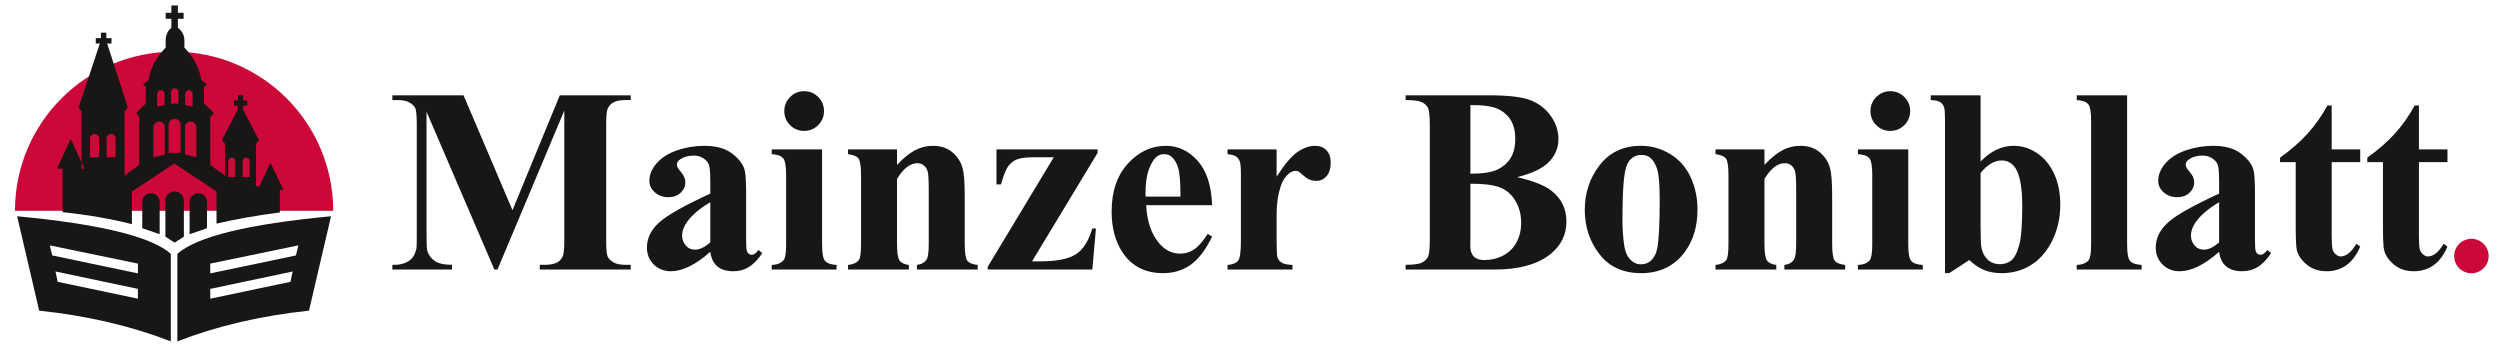
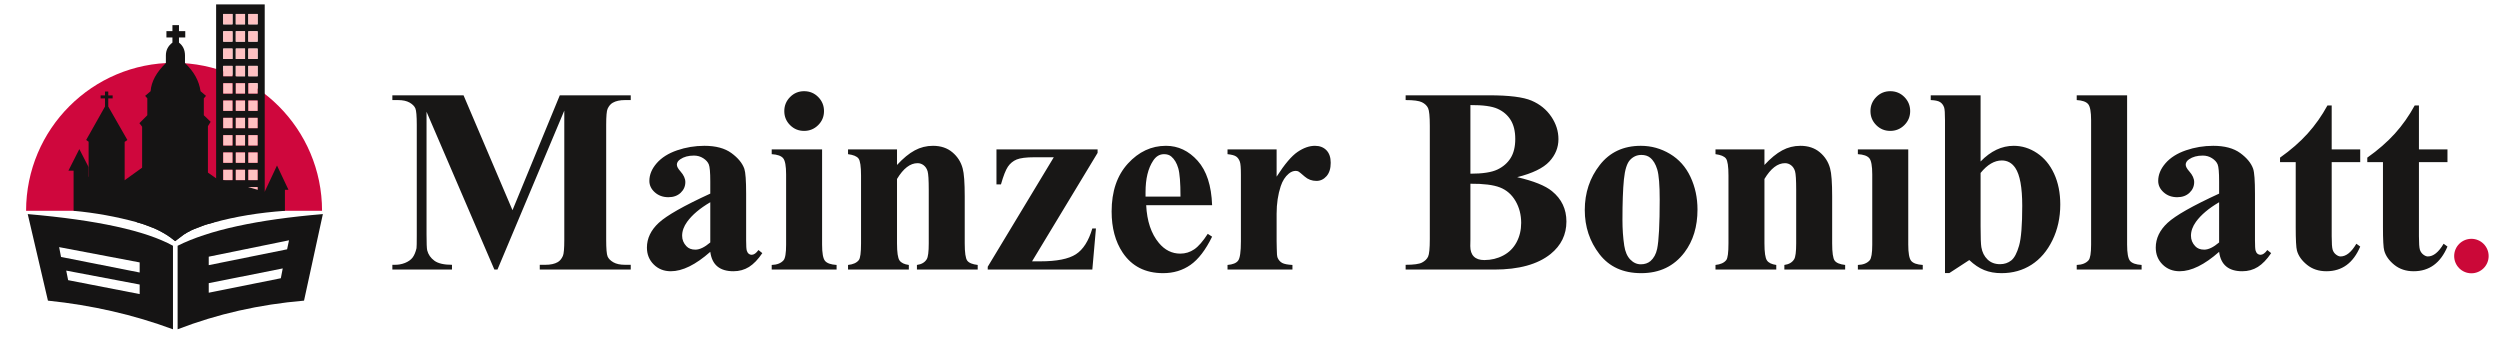
<svg xmlns="http://www.w3.org/2000/svg" viewBox="0 0 919.10 128" width="919" height="128" role="img">
-   <path fill="#CB0838" d="M5.5 77.5a58.5 58.5 0 0 1 117 0Z" />
-   <g fill="#181716" fill-rule="evenodd">
-     <path d="M23 78V62h-2l5-11 5 11h-1V41l-1.1-1.5L36.7 16h-1.5v-2h1.9v-2h2v2h1.9v2h-1.6L47 39.5 45.8 41v23.5l5.4-3.9V42.8L50 41.6l3.6-3.6V32l-1-1 2.1-1.6q.7-6.1 6.2-11.9V15q0-3.1 2.1-4.8V6.9h-2.1V4.7H63V2h2.4v2.7h2.1v2.2h-2.1v3.3q2.4 1.8 2.4 4.8v2.5q5.2 5.4 6.2 11.9l2.1 1.6-1.1 1v6l3.7 3.6-1.4 1.2v17.8l5.4 3.9V52.9l-1.1-1.4 5.8-11.2v-1.5H86v-1.9h1.5V35h1.9v1.9h1.5v1.9h-1.5v1.5l5.8 11.2-1.1 1.4v15.6h1.3l4-8.7 4.8 10h-1.3v8.3q-12.5 1.6-23.3 4.1V70.4L64.1 60.1 48.5 70.4v12Q36.6 79.4 23 78ZM33.1 50.9a1.65 1.65 0 0 1 3.3 0v6.9h-3.3ZM39.2 50.9a1.65 1.65 0 0 1 3.3 0v6.9h-3.3ZM56.4 46.8a2.1 2.1 0 0 1 4.2 0v10l-4.2 1ZM62 45.9a2.2 2.2 0 0 1 4.4 0v10.3H62ZM68 46.8a2.1 2.1 0 0 1 4.2 0v11l-4.2-1ZM57.8 34.5a1.35 1.35 0 0 1 2.7 0v4.1l-2.7.6ZM62.9 33.8a1.35 1.35 0 0 1 2.7 0v4.3h-2.7ZM68.1 34.5a1.35 1.35 0 0 1 2.7 0v4.7l-2.7-.6ZM83.9 59.2a1.3 1.3 0 0 1 2.6 0v5.9h-2.6ZM89.2 59.2a1.3 1.3 0 0 1 2.6 0v5.9h-2.6Z" />
-     <path d="M52.3 74.2a3.2 3.2 0 0 1 6.4 0v11.9l-6.4-2.2ZM60.8 73.8a3.4 3.4 0 0 1 6.8 0V87l-3.4 2.2-3.4-2.2ZM69.7 74.2a3.2 3.2 0 0 1 6.4 0v9.7l-6.4 2.2Z" />
-     <path d="M6.3 79.5Q52 83.8 62.8 93.3v32.2Q40.9 117 14.4 114.2ZM121.7 79.5Q76 83.8 65.2 93.3v32.2q21.9-8.5 48.4-11.3ZM18.3 90.2l32.4 6.7v3.6l-31.5-6.6ZM20.4 99.8l30.3 6.4v3.6l-29.5-6.2ZM109.7 90.2l-.9 3.7-31.5 6.6v-3.6ZM107.6 99.8l-.8 3.8-29.5 6.2v-3.6Z" />
-   </g>
+   <path fill="#CF073D" fill-rule="evenodd" transform="translate(1.662 -1.801) scale(.100375)" d="M79 790a542 542 0 0 1 1084 0Z" />
+   <path fill="#151414" fill-rule="evenodd" transform="translate(1.662 -1.801) scale(.100375)" d="M775 725V34H953V725ZM801 69h34v38h-34ZM847 69h34v38h-34ZM893 69h34v38h-34ZM801 132.4h34v38h-34ZM847 132.4h34v38h-34ZM893 132.4h34v38h-34ZM801 195.8h34v38h-34ZM847 195.8h34v38h-34ZM893 195.8h34v38h-34ZM801 259.2h34v38h-34ZM847 259.2h34v38h-34ZM893 259.2h34v38h-34ZM801 322.6h34v38h-34ZM847 322.6h34v38h-34ZM893 322.6h34v38h-34ZM801 386h34v38h-34ZM847 386h34v38h-34ZM893 386h34v38h-34ZM801 449.4h34v38h-34ZM847 449.4h34v38h-34ZM893 449.4h34v38h-34ZM801 512.8h34v38h-34ZM847 512.8h34v38h-34ZM893 512.8h34v38h-34ZM801 576.2h34v38h-34ZM847 576.2h34v38h-34ZM893 576.2h34v38h-34ZM801 639.6h34v38h-34ZM847 639.6h34v38h-34ZM893 639.6h34v38h-34ZM801 703h34v38h-34ZM847 703h34v38h-34ZM893 703h34v38h-34Z" />
+   <path fill="#FFC1C2" fill-rule="evenodd" transform="translate(1.662 -1.801) scale(.100375)" d="M801 69h34v38h-34ZM847 69h34v38h-34ZM893 69h34v38h-34ZM801 132.4h34v38h-34ZM847 132.4h34v38h-34ZM893 132.4h34v38h-34ZM801 195.8h34v38h-34ZM847 195.8h34v38h-34ZM893 195.8h34v38h-34ZM801 259.2h34v38h-34ZM847 259.2h34v38h-34ZM893 259.2h34v38h-34ZM801 322.6h34v38h-34ZM847 322.6h34v38h-34ZM893 322.6h34v38h-34ZM801 386h34v38h-34ZM847 386h34v38h-34ZM893 386h34v38h-34ZM801 449.4h34v38h-34ZM847 449.4h34v38h-34ZM893 449.4h34v38h-34ZM801 512.8h34v38h-34ZM847 512.8h34v38h-34ZM893 512.8h34v38h-34ZM801 576.2h34v38h-34ZM847 576.2h34v38h-34ZM893 576.2h34v38h-34ZM801 639.6h34v38h-34ZM847 639.6h34v38h-34ZM893 639.6h34v38h-34ZM801 703h34v38h-34ZM847 703h34v38h-34ZM893 703h34v38h-34Z" />
+   <path fill="#151414" fill-rule="evenodd" transform="translate(1.662 -1.801) scale(.100375)" d="M308 689V536.936L299 530.6 368 408.192V378.192H352V367.192H368V353.192H380V367.192H396V378.192H380V408.192L450 530.6 440 537.64V689Z" />
+   <path fill="#151414" fill-rule="evenodd" transform="translate(1.662 -1.801) scale(.100375)" d="M504 677V482L494 469 523 440V378L515 369 535 352Q539 299 591 249V221Q591 192 615 174V155H593V132H615V110H639V132H662V155H639V174Q661 191 661 221V249Q710 295 718 352L738 369 730 378V440L755 464 745 480V677Z" />
+   <path fill="#151414" fill-rule="evenodd" transform="translate(1.662 -1.801) scale(.100375)" d="M253 790V643H234L274 564 308 630V665L440 678 504 632 625 599 745 650 775 671 953 720 998 624 1040 713H1027V790Q885 800 766 833Q675 855 625 901Q572 856 485 832Q372 801 253 790ZM514 749a30 30 0 0 1 60 0v115l-60-23ZM594 742a32 32 0 0 1 64 0v134l-33 25-31-24ZM676 749a30 30 0 0 1 60 0v92l-60 23Z" />
+   <path fill="#151414" fill-rule="evenodd" transform="translate(1.662 -1.801) scale(.100375) translate(0 203.944) scale(1 .704)" d="M329 600v-38.5a9.5 9.5 0 0 1 19 0v38.5ZM391 600v-38.5a9.5 9.5 0 0 1 19 0v38.5Z" />
+   <path fill="#151414" fill-rule="evenodd" transform="translate(1.662 -1.801) scale(.100375)" d="M570 429v-23.5a8.5 8.5 0 0 1 17 0v23.5ZM619 422v-24.5a8.5 8.5 0 0 1 17 0v24.5ZM669 429v-23.5a8.5 8.5 0 0 1 17 0v23.5ZM568 584v-51a12 12 0 0 1 24 0v51ZM612 580v-53.5a13.5 13.5 0 0 1 27 0v53.5ZM661 584v-51a12 12 0 0 1 24 0v51Z" />
+   <path fill="#151414" fill-rule="evenodd" transform="translate(1.662 -1.801) scale(.100375)" d="M485 720 626 622 766 720V833Q675 855 625 901Q572 856 485 832Z" />
+   <path fill="#151414" fill-rule="evenodd" transform="translate(1.662 -1.801) scale(.100375)" d="M514 749a30 30 0 0 1 60 0v115l-60-23ZM594 742a32 32 0 0 1 64 0v134l-33 25-31-24ZM676 749a30 30 0 0 1 60 0v92l-60 23Z" />
+   <path fill="#151414" fill-rule="evenodd" transform="translate(1.662 -1.801) scale(.100375)" d="M85 802Q466 835 617 918V1224Q401 1144 159 1119ZM200 923 495 979V1016L207 959ZM226 1009 495 1060V1095L233 1044Z" />
+   <path fill="#151414" fill-rule="evenodd" transform="translate(1.662 -1.801) scale(.100375)" d="M1166 802Q806 832 634 918V1224Q851 1140 1097 1119ZM1042 898 748 958V989L1035 931ZM1019 1001 748 1055V1090L1012 1037Z" />
  <g transform="translate(144 33.53594) scale(0.88)">
    <path fill="#181716" d="M50.47 49.7 70.23 1.7H99.87V3.69H97.5Q94.28 3.69 92.35 4.81Q91.01 5.57 90.2 7.34Q89.61 8.63 89.61 14.05V62.04Q89.61 67.63 90.2 69.02Q90.79 70.42 92.62 71.47Q94.44 72.51 97.5 72.51H99.87V74.5H61.86V72.51H64.22Q67.44 72.51 69.37 71.39Q70.71 70.63 71.52 68.81Q72.11 67.52 72.11 62.04V8.09L44.19 74.5H42.9L14.56 8.57V59.84Q14.56 65.21 14.83 66.45Q15.52 69.13 17.86 70.82Q20.2 72.51 25.19 72.51V74.5H0.28V72.51H1.03Q3.44 72.57 5.54 71.74Q7.63 70.9 8.71 69.51Q9.78 68.11 10.37 65.59Q10.48 65 10.48 60.11V14.05Q10.48 8.52 9.89 7.15Q9.3 5.78 7.47 4.73Q5.65 3.69 2.59 3.69H0.28V1.7H30.02ZM133.1 67.09Q123.92 75.2 116.62 75.2Q112.32 75.2 109.48 72.38Q106.63 69.56 106.63 65.32Q106.63 59.57 111.57 54.98Q116.51 50.39 133.1 42.77V37.72Q133.1 32.03 132.48 30.56Q131.87 29.08 130.15 27.98Q128.43 26.88 126.28 26.88Q122.79 26.88 120.54 28.44Q119.14 29.4 119.14 30.69Q119.14 31.82 120.64 33.48Q122.68 35.79 122.68 37.94Q122.68 40.57 120.73 42.42Q118.77 44.27 115.6 44.27Q112.22 44.27 109.93 42.23Q107.65 40.19 107.65 37.46Q107.65 33.59 110.71 30.07Q113.77 26.56 119.25 24.68Q124.72 22.8 130.63 22.8Q137.77 22.8 141.93 25.83Q146.09 28.87 147.33 32.41Q148.08 34.66 148.08 42.77V62.26Q148.08 65.7 148.35 66.58Q148.62 67.47 149.15 67.9Q149.69 68.33 150.39 68.33Q151.78 68.33 153.23 66.34L154.84 67.63Q152.16 71.6 149.29 73.4Q146.41 75.2 142.76 75.2Q138.47 75.2 136.05 73.18Q133.64 71.17 133.1 67.09ZM133.1 63.17V46.37Q126.6 50.18 123.44 54.53Q121.34 57.43 121.34 60.38Q121.34 62.85 123.11 64.73Q124.46 66.18 126.87 66.18Q129.56 66.18 133.1 63.17ZM172.29 -0.02Q175.78 -0.02 178.2 2.42Q180.61 4.87 180.61 8.3Q180.61 11.74 178.17 14.16Q175.73 16.57 172.29 16.57Q168.86 16.57 166.44 14.16Q164.02 11.74 164.02 8.3Q164.02 4.87 166.44 2.42Q168.86 -0.02 172.29 -0.02ZM179.81 24.3V64.08Q179.81 69.4 181.04 70.88Q182.28 72.35 185.87 72.57V74.5H158.76V72.57Q162.09 72.46 163.7 70.63Q164.78 69.4 164.78 64.08V34.77Q164.78 29.46 163.54 27.98Q162.31 26.5 158.76 26.29V24.3ZM211.11 24.3V30.8Q214.97 26.61 218.52 24.71Q222.06 22.8 226.14 22.8Q231.03 22.8 234.25 25.51Q237.47 28.22 238.54 32.25Q239.4 35.31 239.4 44.01V63.55Q239.4 69.35 240.45 70.77Q241.5 72.19 244.82 72.57V74.5H219.43V72.57Q222.28 72.19 223.51 70.21Q224.37 68.86 224.37 63.55V41.21Q224.37 35.04 223.89 33.43Q223.4 31.82 222.25 30.93Q221.09 30.05 219.7 30.05Q215.08 30.05 211.11 36.65V63.55Q211.11 69.18 212.16 70.69Q213.2 72.19 216.05 72.57V74.5H190.65V72.57Q193.82 72.25 195.16 70.53Q196.08 69.35 196.08 63.55V35.2Q196.08 29.51 195.03 28.11Q193.98 26.72 190.65 26.29V24.3ZM292.71 74.5H249.01V73.32L276.61 27.58H268.55Q263.35 27.58 261.09 28.52Q258.84 29.46 257.44 31.52Q256.05 33.59 254.54 38.91H252.66V24.3H294.91V25.75L267.53 71.06H270.97Q281.28 71.06 285.84 68.11Q290.4 65.16 292.71 57.32H294.22ZM342.75 47.6H315.21Q315.69 57.59 320.52 63.39Q324.23 67.84 329.44 67.84Q332.66 67.84 335.29 66.04Q337.92 64.25 340.93 59.57L342.75 60.76Q338.67 69.08 333.73 72.54Q328.79 76 322.3 76Q311.13 76 305.38 67.41Q300.77 60.49 300.77 50.23Q300.77 37.67 307.56 30.23Q314.35 22.8 323.48 22.8Q331.1 22.8 336.71 29.05Q342.32 35.31 342.75 47.6ZM329.54 44.01Q329.54 35.36 328.6 32.14Q327.66 28.92 325.68 27.26Q324.55 26.29 322.67 26.29Q319.88 26.29 318.11 29.03Q314.94 33.81 314.94 42.13V44.01ZM369.7 24.3V35.68Q374.69 27.9 378.45 25.35Q382.21 22.8 385.7 22.8Q388.71 22.8 390.51 24.65Q392.3 26.5 392.3 29.89Q392.3 33.48 390.56 35.47Q388.81 37.46 386.34 37.46Q383.5 37.46 381.41 35.63Q379.31 33.81 378.94 33.59Q378.4 33.27 377.7 33.27Q376.14 33.27 374.75 34.45Q372.55 36.27 371.42 39.66Q369.7 44.86 369.7 51.15V62.69L369.76 65.7Q369.76 68.76 370.13 69.61Q370.78 71.06 372.04 71.74Q373.3 72.41 376.31 72.57V74.5H349.19V72.57Q352.47 72.3 353.62 70.77Q354.78 69.24 354.78 62.69V34.93Q354.78 30.64 354.35 29.46Q353.81 27.95 352.79 27.26Q351.77 26.56 349.19 26.29V24.3ZM470.2 35.9Q480.57 38.31 484.75 41.75Q490.77 46.64 490.77 54.42Q490.77 62.64 484.16 68Q476.06 74.5 460.59 74.5H423.6V72.51Q428.65 72.51 430.45 71.57Q432.25 70.63 432.97 69.13Q433.7 67.63 433.7 61.72V14.48Q433.7 8.57 432.97 7.04Q432.25 5.51 430.42 4.6Q428.6 3.69 423.6 3.69V1.7H458.5Q471.01 1.7 476.22 3.93Q481.43 6.16 484.43 10.59Q487.44 15.01 487.44 20.01Q487.44 25.27 483.63 29.38Q479.81 33.48 470.2 35.9ZM450.66 34.45Q458.29 34.45 461.91 32.73Q465.53 31.01 467.47 27.9Q469.4 24.79 469.4 19.95Q469.4 15.12 467.49 12.03Q465.59 8.95 462.04 7.34Q458.5 5.73 450.66 5.78ZM450.66 38.64V61.99L450.61 64.68Q450.61 67.57 452.09 69.05Q453.56 70.53 456.46 70.53Q460.76 70.53 464.38 68.62Q468 66.72 469.94 63.09Q471.87 59.47 471.87 55.01Q471.87 49.91 469.51 45.86Q467.14 41.8 463.01 40.19Q458.88 38.58 450.66 38.64ZM521.85 22.8Q528.4 22.8 534.04 26.18Q539.68 29.56 542.6 35.79Q545.53 42.02 545.53 49.43Q545.53 60.11 540.11 67.31Q533.56 76 522.01 76Q510.69 76 504.57 68.06Q498.44 60.11 498.44 49.64Q498.44 38.85 504.7 30.83Q510.95 22.8 521.85 22.8ZM522.07 26.61Q519.33 26.61 517.37 28.68Q515.41 30.74 514.79 36.84Q514.18 42.93 514.18 53.78Q514.18 59.52 514.93 64.51Q515.52 68.33 517.45 70.31Q519.38 72.3 521.85 72.3Q524.27 72.3 525.88 70.96Q527.97 69.13 528.67 65.86Q529.74 60.76 529.74 45.24Q529.74 36.11 528.72 32.7Q527.7 29.3 525.72 27.74Q524.32 26.61 522.07 26.61ZM573.5 24.3V30.8Q577.37 26.61 580.91 24.71Q584.45 22.8 588.53 22.8Q593.42 22.8 596.64 25.51Q599.86 28.22 600.93 32.25Q601.79 35.31 601.79 44.01V63.55Q601.79 69.35 602.84 70.77Q603.89 72.19 607.22 72.57V74.5H581.82V72.57Q584.67 72.19 585.9 70.21Q586.76 68.86 586.76 63.55V41.21Q586.76 35.04 586.28 33.43Q585.79 31.82 584.64 30.93Q583.49 30.05 582.09 30.05Q577.47 30.05 573.5 36.65V63.55Q573.5 69.18 574.55 70.69Q575.59 72.19 578.44 72.57V74.5H553.05V72.57Q556.21 72.25 557.55 70.53Q558.47 69.35 558.47 63.55V35.2Q558.47 29.51 557.42 28.11Q556.37 26.72 553.05 26.29V24.3ZM626.06 -0.02Q629.55 -0.02 631.97 2.42Q634.38 4.87 634.38 8.3Q634.38 11.74 631.94 14.16Q629.5 16.57 626.06 16.57Q622.62 16.57 620.21 14.16Q617.79 11.74 617.79 8.3Q617.79 4.87 620.21 2.42Q622.62 -0.02 626.06 -0.02ZM633.58 24.3V64.08Q633.58 69.4 634.81 70.88Q636.05 72.35 639.64 72.57V74.5H612.53V72.57Q615.86 72.46 617.47 70.63Q618.54 69.4 618.54 64.08V34.77Q618.54 29.46 617.31 27.98Q616.07 26.5 612.53 26.29V24.3ZM663.8 1.7V29.35Q670.14 22.8 677.65 22.8Q682.81 22.8 687.37 25.83Q691.93 28.87 694.51 34.45Q697.09 40.03 697.09 47.33Q697.09 55.55 693.81 62.26Q690.54 68.97 685.06 72.49Q679.59 76 672.55 76Q668.47 76 665.31 74.71Q662.14 73.43 659.08 70.53L650.76 75.95H648.93V12.12Q648.93 7.77 648.56 6.75Q648.02 5.24 646.86 4.52Q645.71 3.79 642.97 3.69V1.7ZM663.8 34.13V56.46Q663.8 63.28 664.12 65.16Q664.66 68.33 666.7 70.29Q668.74 72.25 671.91 72.25Q674.65 72.25 676.61 70.69Q678.57 69.13 679.88 64.51Q681.2 59.9 681.2 47.87Q681.2 36.33 678.3 32.03Q676.2 28.92 672.66 28.92Q668.04 28.92 663.8 34.13ZM725.01 1.7V64.08Q725.01 69.4 726.24 70.88Q727.48 72.35 731.07 72.57V74.5H703.96V72.57Q707.29 72.46 708.9 70.63Q709.97 69.4 709.97 64.08V12.12Q709.97 6.85 708.74 5.38Q707.5 3.9 703.96 3.69V1.7ZM763.45 67.09Q754.27 75.2 746.97 75.2Q742.67 75.2 739.82 72.38Q736.98 69.56 736.98 65.32Q736.98 59.57 741.92 54.98Q746.86 50.39 763.45 42.77V37.72Q763.45 32.03 762.83 30.56Q762.21 29.08 760.49 27.98Q758.78 26.88 756.63 26.88Q753.14 26.88 750.88 28.44Q749.49 29.4 749.49 30.69Q749.49 31.82 750.99 33.48Q753.03 35.79 753.03 37.94Q753.03 40.57 751.07 42.42Q749.11 44.27 745.95 44.27Q742.56 44.27 740.28 42.23Q738 40.19 738 37.46Q738 33.59 741.06 30.07Q744.12 26.56 749.6 24.68Q755.07 22.8 760.98 22.8Q768.12 22.8 772.28 25.83Q776.44 28.87 777.67 32.41Q778.43 34.66 778.43 42.77V62.26Q778.43 65.7 778.69 66.58Q778.96 67.47 779.5 67.9Q780.04 68.33 780.73 68.33Q782.13 68.33 783.58 66.34L785.19 67.63Q782.51 71.6 779.63 73.4Q776.76 75.2 773.11 75.2Q768.82 75.2 766.4 73.18Q763.98 71.17 763.45 67.09ZM763.45 63.17V46.37Q756.95 50.18 753.78 54.53Q751.69 57.43 751.69 60.38Q751.69 62.85 753.46 64.73Q754.8 66.18 757.22 66.18Q759.9 66.18 763.45 63.17ZM810.48 5.94V24.3H822.4V29.62H810.48V60.59Q810.48 64.94 810.88 66.21Q811.28 67.47 812.3 68.25Q813.32 69.02 814.18 69.02Q817.67 69.02 820.79 63.71L822.4 64.89Q818.05 75.2 808.28 75.2Q803.5 75.2 800.2 72.54Q796.89 69.88 795.98 66.61Q795.45 64.78 795.45 56.73V29.62H788.9V27.74Q795.66 22.96 800.41 17.7Q805.16 12.44 808.71 5.94ZM846.93 5.94V24.3H858.85V29.62H846.93V60.59Q846.93 64.94 847.33 66.21Q847.74 67.47 848.76 68.25Q849.78 69.02 850.64 69.02Q854.13 69.02 857.24 63.71L858.85 64.89Q854.5 75.2 844.73 75.2Q839.95 75.2 836.65 72.54Q833.35 69.88 832.44 66.61Q831.9 64.78 831.9 56.73V29.62H825.35V27.74Q832.11 22.96 836.87 17.7Q841.62 12.44 845.16 5.94Z" />
    <circle fill="#CB0838" cx="868.85" cy="68.855" r="7.2" />
  </g>
</svg>
